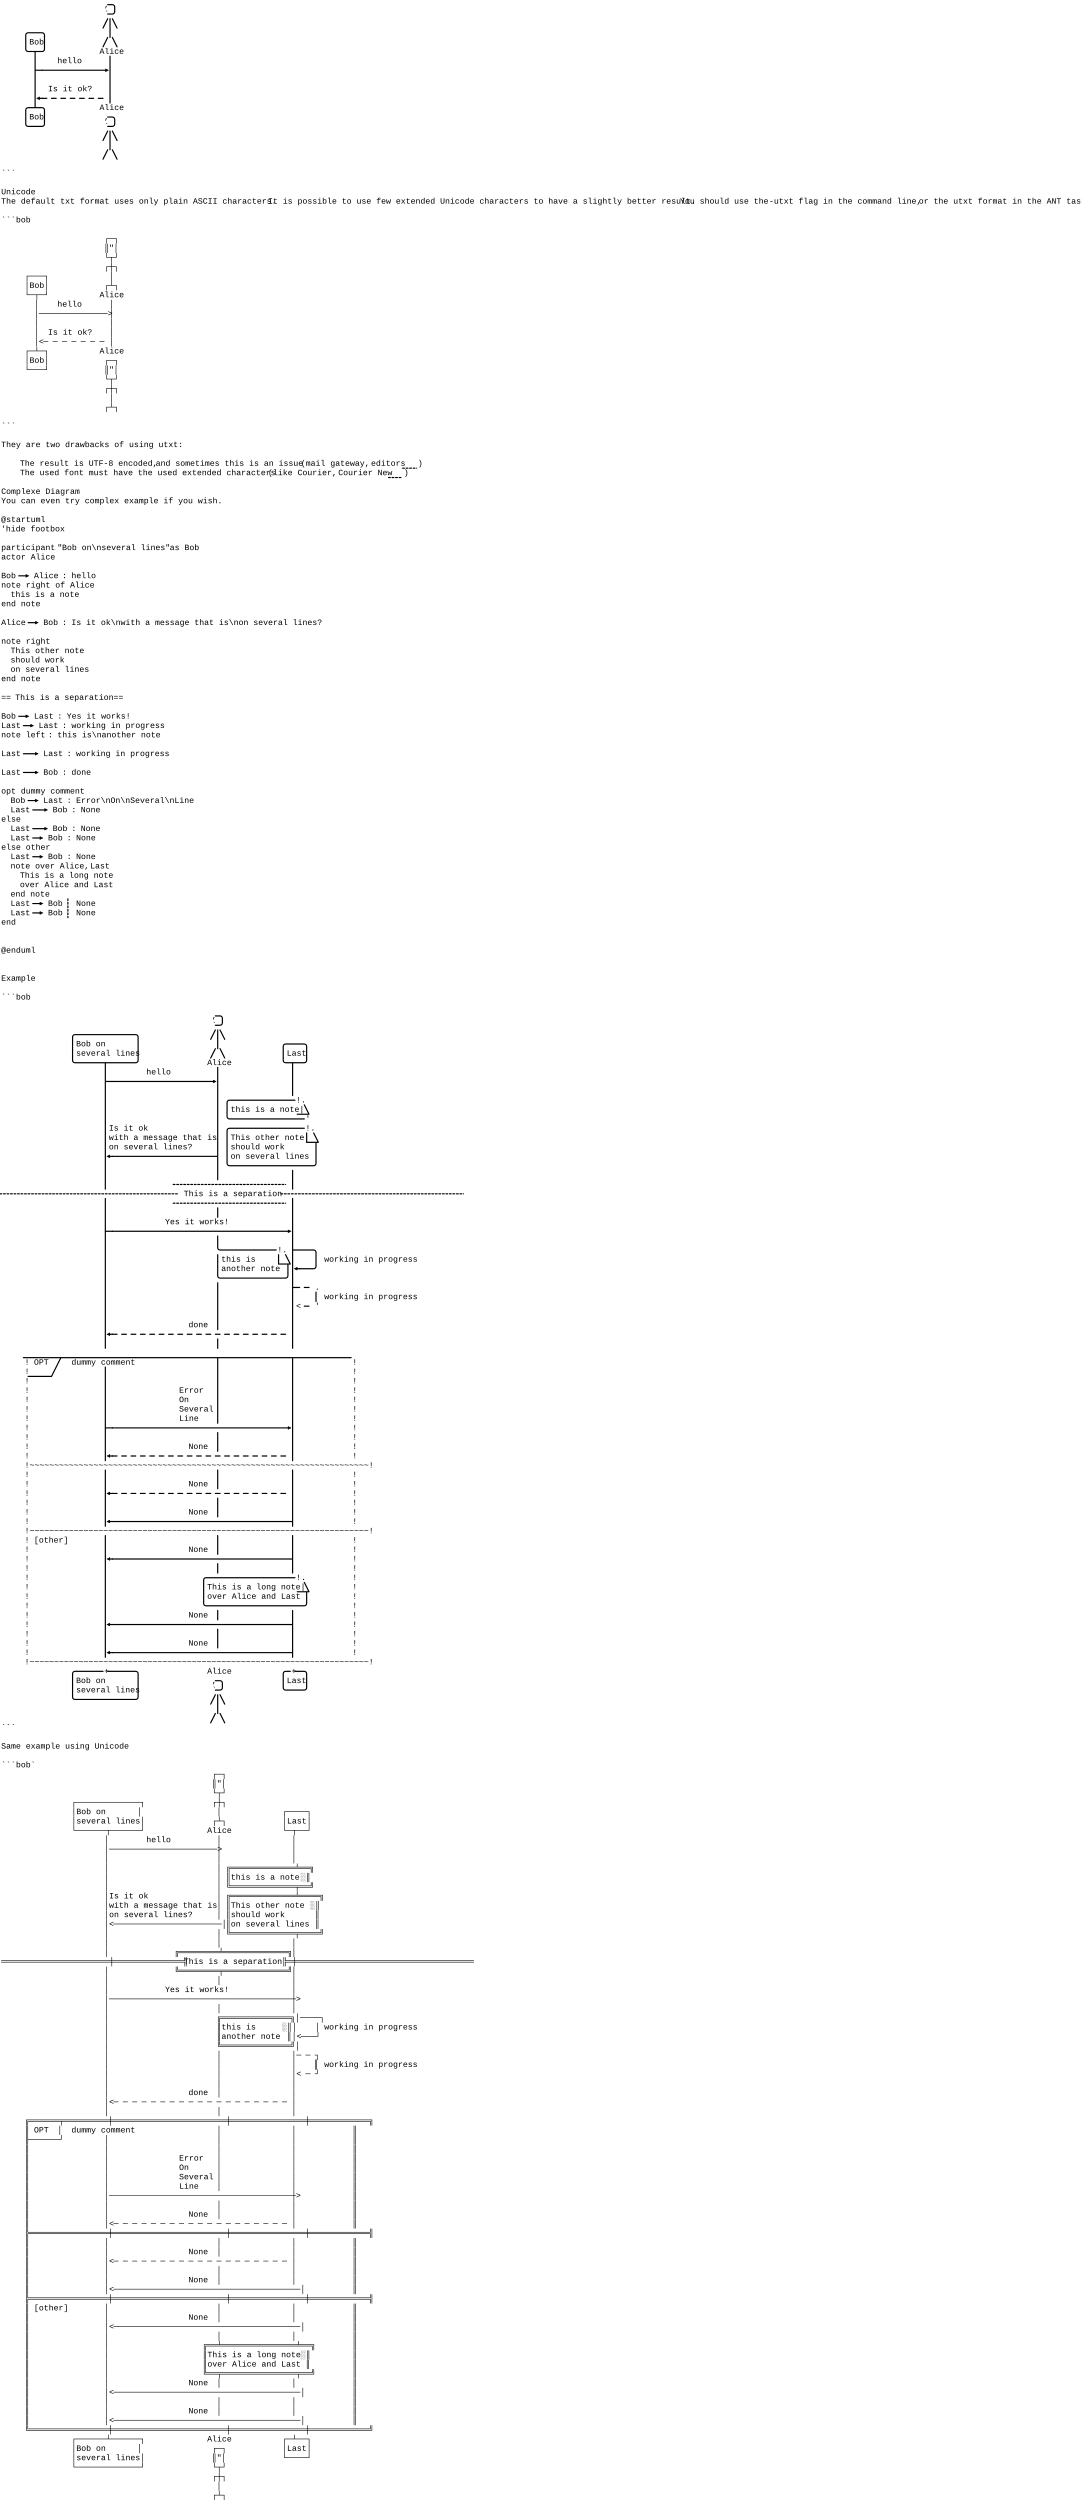
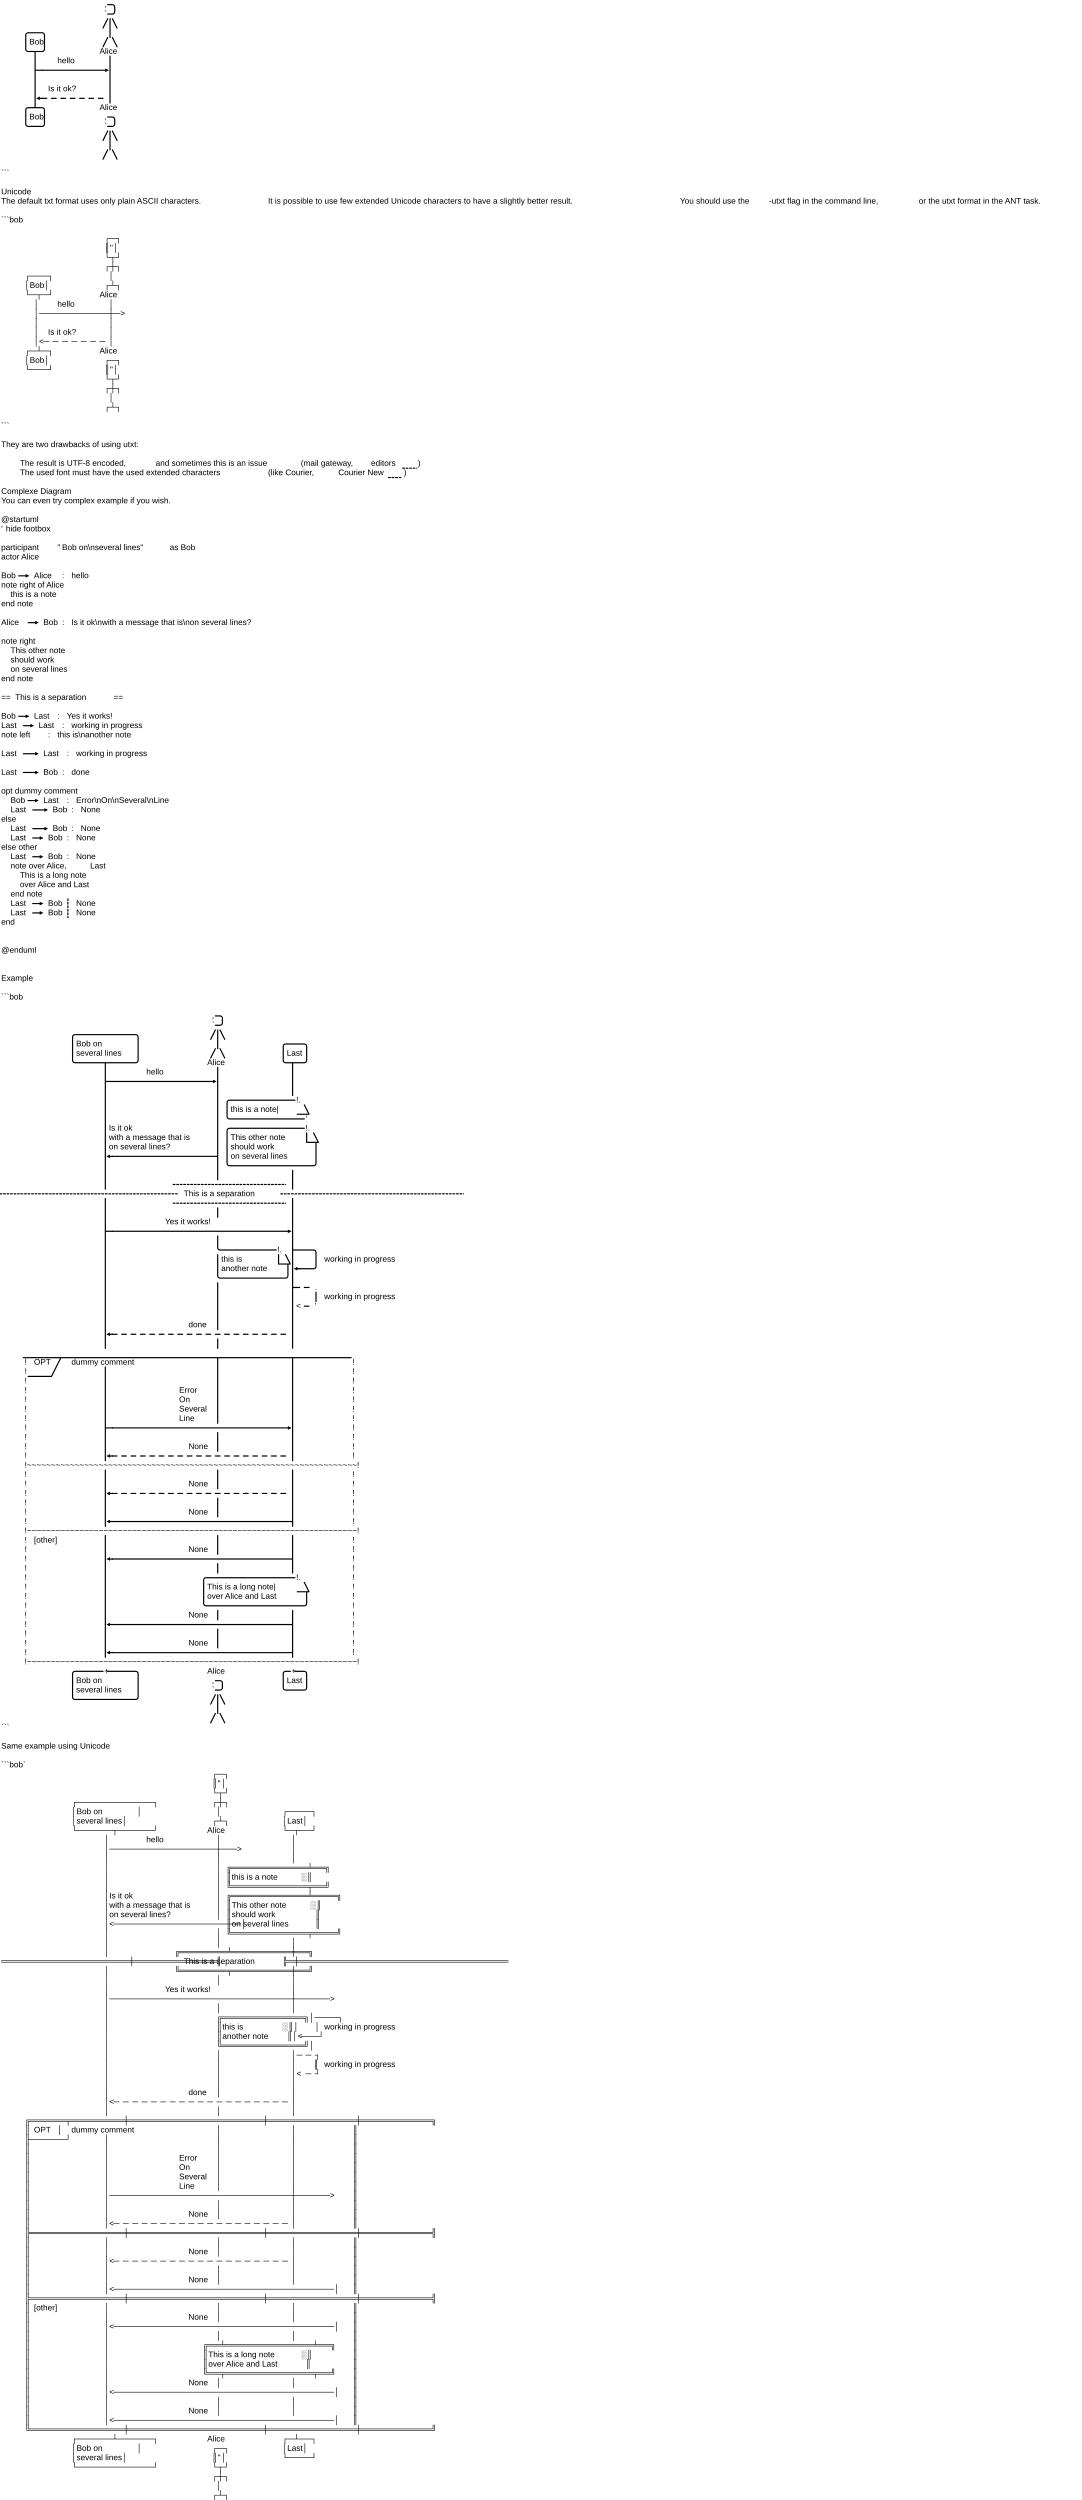
- <svg xmlns="http://www.w3.org/2000/svg" font-family="Consolas, &quot;Liberation Mono&quot;, Menlo, Courier, monospace" font-size="14" height="4272" width="1848">
+ <svg xmlns="http://www.w3.org/2000/svg" font-family="arial" font-size="14" height="4272" width="1848">
  <defs>
    <marker id="triangle" markerHeight="10" markerUnits="strokeWidth" markerWidth="10" orient="auto" refX="0" refY="5" viewBox="0 0 40 40">
      <path d="M 0 0 L 10 5 L 0 10 z" />
    </marker>
  </defs>
  <style>

    line, path {
      stroke: black;
      stroke-width: 2;
      stroke-opacity: 1;
      fill-opacity: 1;
      stroke-linecap: round;
      stroke-linejoin: miter;
    }
    
</style>
  <path d=" M 184 8 L 192 8 M 196 12 A 4 4 0 0 0 192 8 M 196 12 L 196 16 M 184 24 L 192 24 A 4 4 0 0 0 196 20 M 196 16 L 196 20 M 176 48 L 184 32 M 188 32 L 188 64 M 192 32 L 200 48 M 44 60 L 44 80 M 48 56 A 4 4 0 0 0 44 60 M 48 56 L 72 56 M 76 60 L 76 80 M 76 60 A 4 4 0 0 0 72 56 M 44 64 L 44 80 M 76 64 L 76 80 M 176 80 L 184 64 M 192 64 L 200 80 M 44 80 L 44 84 A 4 4 0 0 0 48 88 L 56 88 M 60 88 L 60 176 M 56 88 L 72 88 M 64 88 L 72 88 M 76 80 L 76 84 M 72 88 A 4 4 0 0 0 76 84 M 60 96 L 60 176 M 188 96 L 188 176 M 72 120 L 60 120 M 72 168 L 80 168 M 88 168 L 96 168 M 104 168 L 112 168 M 120 168 L 128 168 M 136 168 L 144 168 M 152 168 L 160 168 M 168 168 L 176 168 M 44 188 L 44 208 M 48 184 A 4 4 0 0 0 44 188 M 48 184 L 56 184 M 60 184 L 60 176 M 56 184 L 72 184 M 64 184 L 72 184 M 76 188 L 76 208 M 76 188 A 4 4 0 0 0 72 184 M 44 192 L 44 208 M 76 192 L 76 208 M 184 200 L 192 200 M 196 204 A 4 4 0 0 0 192 200 M 196 204 L 196 208 M 44 208 L 44 212 A 4 4 0 0 0 48 216 L 72 216 M 76 208 L 76 212 M 72 216 A 4 4 0 0 0 76 212 M 184 216 L 192 216 A 4 4 0 0 0 196 212 M 196 208 L 196 212 M 176 240 L 184 224 M 188 224 L 188 256 M 192 224 L 200 240 M 176 272 L 184 256 M 192 256 L 200 272 M 368 1736 L 376 1736 M 380 1740 A 4 4 0 0 0 376 1736 M 380 1740 L 380 1744 M 368 1752 L 376 1752 A 4 4 0 0 0 380 1748 M 380 1744 L 380 1748 M 124 1772 L 124 1808 M 128 1768 A 4 4 0 0 0 124 1772 M 128 1768 L 232 1768 M 236 1772 L 236 1808 M 236 1772 A 4 4 0 0 0 232 1768 M 360 1776 L 368 1760 M 372 1760 L 372 1792 M 376 1760 L 384 1776 M 124 1776 L 124 1808 M 236 1776 L 236 1808 M 484 1788 L 484 1808 M 488 1784 A 4 4 0 0 0 484 1788 M 488 1784 L 520 1784 M 524 1788 L 524 1808 M 524 1788 A 4 4 0 0 0 520 1784 M 360 1808 L 368 1792 M 376 1792 L 384 1808 M 484 1792 L 484 1808 M 524 1792 L 524 1808 M 124 1808 L 124 1812 A 4 4 0 0 0 128 1816 L 176 1816 M 180 1816 L 180 2032 M 176 1816 L 232 1816 M 184 1816 L 232 1816 M 236 1808 L 236 1812 M 232 1816 A 4 4 0 0 0 236 1812 M 484 1808 L 484 1812 A 4 4 0 0 0 488 1816 L 496 1816 M 500 1816 L 500 1872 M 496 1816 L 520 1816 M 504 1816 L 520 1816 M 524 1808 L 524 1812 M 520 1816 A 4 4 0 0 0 524 1812 M 180 1824 L 180 2032 M 372 1824 L 372 2016 M 500 1824 L 500 1872 M 192 1848 L 180 1848 M 388 1884 L 388 1904 M 392 1880 A 4 4 0 0 0 388 1884 M 392 1880 L 504 1880 M 388 1888 L 388 1904 M 508 1904 L 528 1904 M 520 1888 L 528 1904 M 388 1904 L 388 1908 A 4 4 0 0 0 392 1912 L 520 1912 M 388 1932 L 388 1984 M 392 1928 A 4 4 0 0 0 388 1932 M 392 1928 L 520 1928 M 388 1936 L 388 1984 M 524 1936 L 524 1952 L 544 1952 M 536 1936 L 544 1952 M 540 1952 L 540 1984 M 192 1976 L 372 1976 M 388 1984 L 388 1988 A 4 4 0 0 0 392 1992 L 536 1992 M 540 1984 L 540 1988 M 536 1992 A 4 4 0 0 0 540 1988 M 500 2000 L 500 2032 M 180 2048 L 180 2304 M 500 2048 L 500 2304 M 372 2064 L 372 2080 M 192 2104 L 180 2104 M 372 2112 L 372 2128 L 372 2132 A 4 4 0 0 0 376 2136 L 472 2136 M 512 2136 L 500 2136 M 512 2136 L 536 2136 M 540 2140 L 540 2160 M 540 2140 A 4 4 0 0 0 536 2136 M 372 2144 L 372 2176 M 476 2144 L 476 2160 L 496 2160 M 488 2144 L 496 2160 M 540 2144 L 540 2160 M 492 2160 L 492 2176 M 512 2168 L 536 2168 M 540 2160 L 540 2164 M 536 2168 A 4 4 0 0 0 540 2164 M 372 2176 L 372 2180 A 4 4 0 0 0 376 2184 L 488 2184 M 492 2176 L 492 2180 M 488 2184 A 4 4 0 0 0 492 2180 M 372 2192 L 372 2272 M 512 2200 L 500 2200 M 520 2200 L 528 2200 M 540 2208 L 540 2224 M 520 2232 L 528 2232 M 192 2280 L 200 2280 M 208 2280 L 216 2280 M 224 2280 L 232 2280 M 240 2280 L 248 2280 M 256 2280 L 264 2280 M 272 2280 L 280 2280 M 288 2280 L 296 2280 M 304 2280 L 312 2280 M 320 2280 L 328 2280 M 336 2280 L 344 2280 M 352 2280 L 360 2280 M 368 2280 L 376 2280 M 384 2280 L 392 2280 M 400 2280 L 408 2280 M 416 2280 L 424 2280 M 432 2280 L 440 2280 M 448 2280 L 456 2280 M 464 2280 L 472 2280 M 480 2280 L 488 2280 M 372 2288 L 372 2304 M 40 2320 L 372 2320 M 368 2320 L 376 2320 M 384 2320 L 372 2320 M 384 2320 L 500 2320 M 496 2320 L 504 2320 M 512 2320 L 500 2320 M 512 2320 L 600 2320 M 372 2320 L 372 2432 M 500 2320 L 500 2496 M 48 2352 L 88 2352 L 104 2320 M 180 2336 L 180 2496 M 192 2440 L 180 2440 M 372 2448 L 372 2480 M 192 2488 L 200 2488 M 208 2488 L 216 2488 M 224 2488 L 232 2488 M 240 2488 L 248 2488 M 256 2488 L 264 2488 M 272 2488 L 280 2488 M 288 2488 L 296 2488 M 304 2488 L 312 2488 M 320 2488 L 328 2488 M 336 2488 L 344 2488 M 352 2488 L 360 2488 M 368 2488 L 376 2488 M 384 2488 L 392 2488 M 400 2488 L 408 2488 M 416 2488 L 424 2488 M 432 2488 L 440 2488 M 448 2488 L 456 2488 M 464 2488 L 472 2488 M 480 2488 L 488 2488 M 180 2512 L 180 2608 M 372 2512 L 372 2544 M 500 2512 L 500 2608 M 192 2552 L 200 2552 M 208 2552 L 216 2552 M 224 2552 L 232 2552 M 240 2552 L 248 2552 M 256 2552 L 264 2552 M 272 2552 L 280 2552 M 288 2552 L 296 2552 M 304 2552 L 312 2552 M 320 2552 L 328 2552 M 336 2552 L 344 2552 M 352 2552 L 360 2552 M 368 2552 L 376 2552 M 384 2552 L 392 2552 M 400 2552 L 408 2552 M 416 2552 L 424 2552 M 432 2552 L 440 2552 M 448 2552 L 456 2552 M 464 2552 L 472 2552 M 480 2552 L 488 2552 M 372 2560 L 372 2592 M 192 2600 L 500 2600 M 180 2624 L 180 2832 M 372 2624 L 372 2656 M 500 2624 L 500 2688 M 192 2664 L 500 2664 M 372 2672 L 372 2688 M 348 2700 L 348 2736 M 352 2696 A 4 4 0 0 0 348 2700 M 352 2696 L 504 2696 M 348 2704 L 348 2736 M 508 2720 L 528 2720 M 520 2704 L 528 2720 M 524 2720 L 524 2736 M 348 2736 L 348 2740 A 4 4 0 0 0 352 2744 L 520 2744 M 524 2736 L 524 2740 M 520 2744 A 4 4 0 0 0 524 2740 M 372 2752 L 372 2768 M 500 2752 L 500 2832 M 192 2776 L 500 2776 M 372 2784 L 372 2816 M 192 2824 L 500 2824 M 124 2860 L 124 2896 M 128 2856 A 4 4 0 0 0 124 2860 M 128 2856 L 176 2856 M 184 2856 L 232 2856 M 236 2860 L 236 2896 M 236 2860 A 4 4 0 0 0 232 2856 M 484 2860 L 484 2880 M 488 2856 A 4 4 0 0 0 484 2860 M 488 2856 L 496 2856 M 504 2856 L 520 2856 M 524 2860 L 524 2880 M 524 2860 A 4 4 0 0 0 520 2856 M 124 2864 L 124 2896 M 236 2864 L 236 2896 M 368 2872 L 376 2872 M 380 2876 A 4 4 0 0 0 376 2872 M 380 2876 L 380 2880 M 484 2864 L 484 2880 M 524 2864 L 524 2880 M 368 2888 L 376 2888 A 4 4 0 0 0 380 2884 M 380 2880 L 380 2884 M 484 2880 L 484 2884 A 4 4 0 0 0 488 2888 L 520 2888 M 524 2880 L 524 2884 M 520 2888 A 4 4 0 0 0 524 2884 M 124 2896 L 124 2900 A 4 4 0 0 0 128 2904 L 232 2904 M 236 2896 L 236 2900 M 232 2904 A 4 4 0 0 0 236 2900 M 360 2912 L 368 2896 M 372 2896 L 372 2928 M 376 2896 L 384 2912 M 360 2944 L 368 2928 M 376 2928 L 384 2944 M 540 3520 L 540 3536" fill="none" />
  <path d=" M 688 800 L 712 800 M 664 816 L 688 816 M 116 1536 L 116 1568 M 296 2024 L 488 2024 M 0 2040 L 304 2040 M 480 2040 L 792 2040 M 296 2056 L 488 2056" fill="none" stroke-dasharray="3 3" />
  <line marker-end="url(#triangle)" x1="72" x2="180" y1="120" y2="120" />
  <line marker-end="url(#triangle)" x1="72" x2="68" y1="168" y2="168" />
  <line marker-end="url(#triangle)" x1="32" x2="44" y1="984" y2="984" />
  <line marker-end="url(#triangle)" x1="48" x2="60" y1="1064" y2="1064" />
  <line marker-end="url(#triangle)" x1="32" x2="44" y1="1224" y2="1224" />
  <line marker-end="url(#triangle)" x1="40" x2="52" y1="1240" y2="1240" />
  <line marker-end="url(#triangle)" x1="40" x2="60" y1="1288" y2="1288" />
  <line marker-end="url(#triangle)" x1="40" x2="60" y1="1320" y2="1320" />
  <line marker-end="url(#triangle)" x1="48" x2="60" y1="1368" y2="1368" />
  <line marker-end="url(#triangle)" x1="56" x2="76" y1="1384" y2="1384" />
  <line marker-end="url(#triangle)" x1="56" x2="76" y1="1416" y2="1416" />
  <line marker-end="url(#triangle)" x1="56" x2="68" y1="1432" y2="1432" />
  <line marker-end="url(#triangle)" x1="56" x2="68" y1="1464" y2="1464" />
  <line marker-end="url(#triangle)" x1="56" x2="68" y1="1544" y2="1544" />
  <line marker-end="url(#triangle)" x1="56" x2="68" y1="1560" y2="1560" />
  <line marker-end="url(#triangle)" x1="192" x2="364" y1="1848" y2="1848" />
  <line marker-end="url(#triangle)" x1="192" x2="188" y1="1976" y2="1976" />
  <line marker-end="url(#triangle)" x1="192" x2="492" y1="2104" y2="2104" />
  <line marker-end="url(#triangle)" x1="512" x2="508" y1="2168" y2="2168" />
  <line marker-end="url(#triangle)" x1="192" x2="188" y1="2280" y2="2280" />
  <line marker-end="url(#triangle)" x1="192" x2="492" y1="2440" y2="2440" />
  <line marker-end="url(#triangle)" x1="192" x2="188" y1="2488" y2="2488" />
  <line marker-end="url(#triangle)" x1="192" x2="188" y1="2552" y2="2552" />
  <line marker-end="url(#triangle)" x1="192" x2="188" y1="2600" y2="2600" />
  <line marker-end="url(#triangle)" x1="192" x2="188" y1="2664" y2="2664" />
  <line marker-end="url(#triangle)" x1="192" x2="188" y1="2776" y2="2776" />
  <line marker-end="url(#triangle)" x1="192" x2="188" y1="2824" y2="2824" />
  <text x="178" y="12">
,
</text>
  <text x="178" y="28">
`
</text>
  <text x="50" y="76">
Bob
</text>
  <text x="170" y="92">
Alice
</text>
  <text x="98" y="108">
hello
</text>
  <text x="82" y="156">
Is it ok?
</text>
  <text x="170" y="188">
Alice
</text>
  <text x="50" y="204">
Bob
</text>
  <text x="178" y="204">
,
</text>
  <text x="178" y="220">
`
</text>
  <text x="2" y="300">
```
</text>
  <text x="2" y="332">
Unicode
</text>
  <text x="2" y="348">
The default txt format uses only plain ASCII characters.
</text>
  <text x="458" y="348">
It is possible to use few extended Unicode characters to have a slightly better result.
</text>
  <text x="1162" y="348">
You should use the
</text>
  <text x="1314" y="348">
-utxt flag in the command line,
</text>
  <text x="1570" y="348">
or the utxt format in the ANT task.
</text>
  <text x="2" y="380">
```bob
</text>
  <text x="178" y="412">
┌─┐
</text>
  <text x="178" y="428">
║"
</text>
  <text x="194" y="428">
│
</text>
  <text x="178" y="444">
└┬┘
</text>
  <text x="178" y="460">
┌┼┐
</text>
  <text x="42" y="476">
┌───┐
</text>
  <text x="186" y="476">
│
</text>
  <text x="42" y="492">
│Bob│
</text>
  <text x="178" y="492">
┌┴┐
</text>
  <text x="42" y="508">
└─┬─┘
</text>
  <text x="170" y="508">
Alice
</text>
  <text x="58" y="524">
│
</text>
  <text x="98" y="524">
hello
</text>
  <text x="186" y="524">
│
</text>
  <text x="58" y="540">
│──────────────&gt;
</text>
  <text x="186" y="540">
│
</text>
  <text x="58" y="556">
│
</text>
  <text x="186" y="556">
│
</text>
  <text x="58" y="572">
│
</text>
  <text x="82" y="572">
Is it ok?
</text>
  <text x="186" y="572">
│
</text>
  <text x="58" y="588">
│&lt;
</text>
  <text x="74" y="588">
─
</text>
  <text x="90" y="588">
─
</text>
  <text x="106" y="588">
─
</text>
  <text x="122" y="588">
─
</text>
  <text x="138" y="588">
─
</text>
  <text x="154" y="588">
─
</text>
  <text x="170" y="588">
─
</text>
  <text x="186" y="588">
│
</text>
  <text x="42" y="604">
┌─┴─┐
</text>
  <text x="170" y="604">
Alice
</text>
  <text x="42" y="620">
│Bob│
</text>
  <text x="178" y="620">
┌─┐
</text>
  <text x="42" y="636">
└───┘
</text>
  <text x="178" y="636">
║"
</text>
  <text x="194" y="636">
│
</text>
  <text x="178" y="652">
└┬┘
</text>
  <text x="178" y="668">
┌┼┐
</text>
  <text x="186" y="684">
│
</text>
  <text x="178" y="700">
┌┴┐
</text>
  <text x="2" y="732">
```
</text>
  <text x="2" y="764">
They are two drawbacks of using utxt:
</text>
  <text x="34" y="796">
The result is UTF-8 encoded,
</text>
  <text x="266" y="796">
and sometimes this is an issue
</text>
  <text x="514" y="796">
(mail gateway,
</text>
  <text x="634" y="796">
editors
</text>
  <text x="714" y="796">
)
</text>
  <text x="34" y="812">
The used font must have the used extended characters
</text>
  <text x="458" y="812">
(like Courier,
</text>
  <text x="578" y="812">
Courier New
</text>
  <text x="690" y="812">
)
</text>
  <text x="2" y="844">
Complexe Diagram
</text>
  <text x="2" y="860">
You can even try complex example if you wish.
</text>
  <text x="2" y="892">
@startuml
</text>
  <text x="2" y="908">
'
</text>
  <text x="10" y="908">
hide footbox
</text>
  <text x="2" y="940">
participant
</text>
  <text x="98" y="940">
"
</text>
  <text x="106" y="940">
Bob on\nseveral lines"
</text>
  <text x="290" y="940">
as Bob
</text>
  <text x="2" y="956">
actor Alice
</text>
  <text x="2" y="988">
Bob
</text>
  <text x="58" y="988">
Alice
</text>
  <text x="106" y="988">
:
</text>
  <text x="122" y="988">
hello
</text>
  <text x="2" y="1004">
note right of Alice
</text>
  <text x="18" y="1020">
this is a note
</text>
  <text x="2" y="1036">
end note
</text>
  <text x="2" y="1068">
Alice
</text>
  <text x="74" y="1068">
Bob
</text>
  <text x="106" y="1068">
:
</text>
  <text x="122" y="1068">
Is it ok\nwith a message that is\non several lines?
</text>
  <text x="2" y="1100">
note right
</text>
  <text x="18" y="1116">
This other note
</text>
  <text x="18" y="1132">
should work
</text>
  <text x="18" y="1148">
on several lines
</text>
  <text x="2" y="1164">
end note
</text>
  <text x="2" y="1196">
==
</text>
  <text x="26" y="1196">
This is a separation
</text>
  <text x="194" y="1196">
==
</text>
  <text x="2" y="1228">
Bob
</text>
  <text x="58" y="1228">
Last
</text>
  <text x="98" y="1228">
:
</text>
  <text x="114" y="1228">
Yes it works!
</text>
  <text x="2" y="1244">
Last
</text>
  <text x="66" y="1244">
Last
</text>
  <text x="106" y="1244">
:
</text>
  <text x="122" y="1244">
working in progress
</text>
  <text x="2" y="1260">
note left
</text>
  <text x="82" y="1260">
:
</text>
  <text x="98" y="1260">
this is\nanother note
</text>
  <text x="2" y="1292">
Last
</text>
  <text x="74" y="1292">
Last
</text>
  <text x="114" y="1292">
:
</text>
  <text x="130" y="1292">
working in progress
</text>
  <text x="2" y="1324">
Last
</text>
  <text x="74" y="1324">
Bob
</text>
  <text x="106" y="1324">
:
</text>
  <text x="122" y="1324">
done
</text>
  <text x="2" y="1356">
opt dummy comment
</text>
  <text x="18" y="1372">
Bob
</text>
  <text x="74" y="1372">
Last
</text>
  <text x="114" y="1372">
:
</text>
  <text x="130" y="1372">
Error\nOn\nSeveral\nLine
</text>
  <text x="18" y="1388">
Last
</text>
  <text x="90" y="1388">
Bob
</text>
  <text x="122" y="1388">
:
</text>
  <text x="138" y="1388">
None
</text>
  <text x="2" y="1404">
else
</text>
  <text x="18" y="1420">
Last
</text>
  <text x="90" y="1420">
Bob
</text>
  <text x="122" y="1420">
:
</text>
  <text x="138" y="1420">
None
</text>
  <text x="18" y="1436">
Last
</text>
  <text x="82" y="1436">
Bob
</text>
  <text x="114" y="1436">
:
</text>
  <text x="130" y="1436">
None
</text>
  <text x="2" y="1452">
else other
</text>
  <text x="18" y="1468">
Last
</text>
  <text x="82" y="1468">
Bob
</text>
  <text x="114" y="1468">
:
</text>
  <text x="130" y="1468">
None
</text>
  <text x="18" y="1484">
note over Alice,
</text>
  <text x="154" y="1484">
Last
</text>
  <text x="34" y="1500">
This is a long note
</text>
  <text x="34" y="1516">
over Alice and Last
</text>
  <text x="18" y="1532">
end note
</text>
  <text x="18" y="1548">
Last
</text>
  <text x="82" y="1548">
Bob
</text>
  <text x="130" y="1548">
None
</text>
  <text x="18" y="1564">
Last
</text>
  <text x="82" y="1564">
Bob
</text>
  <text x="130" y="1564">
None
</text>
  <text x="2" y="1580">
end
</text>
  <text x="2" y="1628">
@enduml
</text>
  <text x="2" y="1676">
Example
</text>
  <text x="2" y="1708">
```bob
</text>
  <text x="362" y="1740">
,
</text>
  <text x="362" y="1756">
`
</text>
  <text x="130" y="1788">
Bob on
</text>
  <text x="130" y="1804">
several lines
</text>
  <text x="490" y="1804">
Last
</text>
  <text x="354" y="1820">
Alice
</text>
  <text x="250" y="1836">
hello
</text>
  <text x="506" y="1884">
!.
</text>
  <text x="394" y="1900">
this is a note|
</text>
  <text x="522" y="1916">
'
</text>
  <text x="186" y="1932">
Is it ok
</text>
  <text x="522" y="1932">
!.
</text>
  <text x="186" y="1948">
with a message that is
</text>
  <text x="394" y="1948">
This other note
</text>
  <text x="186" y="1964">
on several lines?
</text>
  <text x="394" y="1964">
should work
</text>
  <text x="394" y="1980">
on several lines
</text>
  <text x="314" y="2044">
This is a separation
</text>
  <text x="282" y="2092">
Yes it works!
</text>
  <text x="474" y="2140">
!.
</text>
  <text x="378" y="2156">
this is
</text>
  <text x="554" y="2156">
working in progress
</text>
  <text x="378" y="2172">
another note
</text>
  <text x="538" y="2204">
.
</text>
  <text x="554" y="2220">
working in progress
</text>
  <text x="506" y="2236">
&lt;
</text>
  <text x="538" y="2236">
'
</text>
  <text x="322" y="2268">
done
</text>
  <text x="42" y="2332">
!
</text>
  <text x="58" y="2332">
OPT
</text>
  <text x="122" y="2332">
dummy comment
</text>
  <text x="602" y="2332">
!
</text>
  <text x="42" y="2348">
!
</text>
  <text x="602" y="2348">
!
</text>
  <text x="42" y="2364">
!
</text>
  <text x="602" y="2364">
!
</text>
  <text x="42" y="2380">
!
</text>
  <text x="306" y="2380">
Error
</text>
  <text x="602" y="2380">
!
</text>
  <text x="42" y="2396">
!
</text>
  <text x="306" y="2396">
On
</text>
  <text x="602" y="2396">
!
</text>
  <text x="42" y="2412">
!
</text>
  <text x="306" y="2412">
Several
</text>
  <text x="602" y="2412">
!
</text>
  <text x="42" y="2428">
!
</text>
  <text x="306" y="2428">
Line
</text>
  <text x="602" y="2428">
!
</text>
  <text x="42" y="2444">
!
</text>
  <text x="602" y="2444">
!
</text>
  <text x="42" y="2460">
!
</text>
  <text x="602" y="2460">
!
</text>
  <text x="42" y="2476">
!
</text>
  <text x="322" y="2476">
None
</text>
  <text x="602" y="2476">
!
</text>
  <text x="42" y="2492">
!
</text>
  <text x="602" y="2492">
!
</text>
  <text x="42" y="2508">
!~~~~~~~~~~~~~~~~~~~~~~~~~~~~~~~~~~~~~~~~~~~~~~~~~~~~~~~~~~~~~~~~~~~~~!
</text>
  <text x="42" y="2524">
!
</text>
  <text x="602" y="2524">
!
</text>
  <text x="42" y="2540">
!
</text>
  <text x="322" y="2540">
None
</text>
  <text x="602" y="2540">
!
</text>
  <text x="42" y="2556">
!
</text>
  <text x="602" y="2556">
!
</text>
  <text x="42" y="2572">
!
</text>
  <text x="602" y="2572">
!
</text>
  <text x="42" y="2588">
!
</text>
  <text x="322" y="2588">
None
</text>
  <text x="602" y="2588">
!
</text>
  <text x="42" y="2604">
!
</text>
  <text x="602" y="2604">
!
</text>
  <text x="42" y="2620">
!~~~~~~~~~~~~~~~~~~~~~~~~~~~~~~~~~~~~~~~~~~~~~~~~~~~~~~~~~~~~~~~~~~~~~!
</text>
  <text x="42" y="2636">
!
</text>
  <text x="58" y="2636">
[other]
</text>
  <text x="602" y="2636">
!
</text>
  <text x="42" y="2652">
!
</text>
  <text x="322" y="2652">
None
</text>
  <text x="602" y="2652">
!
</text>
  <text x="42" y="2668">
!
</text>
  <text x="602" y="2668">
!
</text>
  <text x="42" y="2684">
!
</text>
  <text x="602" y="2684">
!
</text>
  <text x="42" y="2700">
!
</text>
  <text x="506" y="2700">
!.
</text>
  <text x="602" y="2700">
!
</text>
  <text x="42" y="2716">
!
</text>
  <text x="354" y="2716">
This is a long note|
</text>
  <text x="602" y="2716">
!
</text>
  <text x="42" y="2732">
!
</text>
  <text x="354" y="2732">
over Alice and Last
</text>
  <text x="602" y="2732">
!
</text>
  <text x="42" y="2748">
!
</text>
  <text x="602" y="2748">
!
</text>
  <text x="42" y="2764">
!
</text>
  <text x="322" y="2764">
None
</text>
  <text x="602" y="2764">
!
</text>
  <text x="42" y="2780">
!
</text>
  <text x="602" y="2780">
!
</text>
  <text x="42" y="2796">
!
</text>
  <text x="602" y="2796">
!
</text>
  <text x="42" y="2812">
!
</text>
  <text x="322" y="2812">
None
</text>
  <text x="602" y="2812">
!
</text>
  <text x="42" y="2828">
!
</text>
  <text x="602" y="2828">
!
</text>
  <text x="42" y="2844">
!~~~~~~~~~~~~~~~~~~~~~~~~~~~~~~~~~~~~~~~~~~~~~~~~~~~~~~~~~~~~~~~~~~~~~!
</text>
  <text x="178" y="2860">
+
</text>
  <text x="354" y="2860">
Alice
</text>
  <text x="498" y="2860">
+
</text>
  <text x="130" y="2876">
Bob on
</text>
  <text x="362" y="2876">
,
</text>
  <text x="490" y="2876">
Last
</text>
  <text x="130" y="2892">
several lines
</text>
  <text x="362" y="2892">
`
</text>
  <text x="2" y="2956">
```
</text>
  <text x="2" y="2988">
Same example using Unicode
</text>
  <text x="2" y="3020">
```bob`
</text>
  <text x="362" y="3036">
┌─┐
</text>
  <text x="362" y="3052">
║"
</text>
  <text x="378" y="3052">
│
</text>
  <text x="362" y="3068">
└┬┘
</text>
  <text x="122" y="3084">
┌─────────────┐
</text>
  <text x="362" y="3084">
┌┼┐
</text>
  <text x="122" y="3100">
│Bob on
</text>
  <text x="234" y="3100">
│
</text>
  <text x="370" y="3100">
│
</text>
  <text x="482" y="3100">
┌────┐
</text>
  <text x="122" y="3116">
│several lines│
</text>
  <text x="362" y="3116">
┌┴┐
</text>
  <text x="482" y="3116">
│Last│
</text>
  <text x="122" y="3132">
└──────┬──────┘
</text>
  <text x="354" y="3132">
Alice
</text>
  <text x="482" y="3132">
└─┬──┘
</text>
  <text x="178" y="3148">
│
</text>
  <text x="250" y="3148">
hello
</text>
  <text x="370" y="3148">
│
</text>
  <text x="498" y="3148">
│
</text>
  <text x="178" y="3164">
│──────────────────────&gt;
</text>
  <text x="370" y="3164">
│
</text>
  <text x="498" y="3164">
│
</text>
  <text x="178" y="3180">
│
</text>
  <text x="370" y="3180">
│
</text>
  <text x="498" y="3180">
│
</text>
  <text x="178" y="3196">
│
</text>
  <text x="370" y="3196">
│
</text>
  <text x="386" y="3196">
╔═════════════╧══╗
</text>
  <text x="178" y="3212">
│
</text>
  <text x="370" y="3212">
│
</text>
  <text x="386" y="3212">
║this is a note
</text>
  <text x="514" y="3212">
░║
</text>
  <text x="178" y="3228">
│
</text>
  <text x="370" y="3228">
│
</text>
  <text x="386" y="3228">
╚═════════════╤══╝
</text>
  <text x="178" y="3244">
│Is it ok
</text>
  <text x="370" y="3244">
│
</text>
  <text x="386" y="3244">
╔═════════════╧════╗
</text>
  <text x="178" y="3260">
│with a message that is
</text>
  <text x="370" y="3260">
│
</text>
  <text x="386" y="3260">
║This other note
</text>
  <text x="530" y="3260">
░║
</text>
  <text x="178" y="3276">
│on several lines?
</text>
  <text x="370" y="3276">
│
</text>
  <text x="386" y="3276">
║should work
</text>
  <text x="538" y="3276">
║
</text>
  <text x="178" y="3292">
│&lt;
</text>
  <text x="194" y="3292">
──────────────────────│
</text>
  <text x="386" y="3292">
║on several lines
</text>
  <text x="538" y="3292">
║
</text>
  <text x="178" y="3308">
│
</text>
  <text x="370" y="3308">
│
</text>
  <text x="386" y="3308">
╚═════════════╤════╝
</text>
  <text x="178" y="3324">
│
</text>
  <text x="370" y="3324">
│
</text>
  <text x="498" y="3324">
│
</text>
  <text x="178" y="3340">
│
</text>
  <text x="298" y="3340">
╔════════╧═════════════╗
</text>
  <text x="498" y="3340">
│
</text>
  <text x="2" y="3356">
══════════════════════╪══════════════╣
</text>
  <text x="314" y="3356">
This is a separation
</text>
  <text x="482" y="3356">
╠═╪════════════════════════════════════
</text>
  <text x="178" y="3372">
│
</text>
  <text x="298" y="3372">
╚════════╤═════════════╝
</text>
  <text x="498" y="3372">
│
</text>
  <text x="178" y="3388">
│
</text>
  <text x="370" y="3388">
│
</text>
  <text x="498" y="3388">
│
</text>
  <text x="178" y="3404">
│
</text>
  <text x="282" y="3404">
Yes it works!
</text>
  <text x="498" y="3404">
│
</text>
  <text x="178" y="3420">
│──────────────────────────────────────&gt;
</text>
  <text x="498" y="3420">
│
</text>
  <text x="178" y="3436">
│
</text>
  <text x="370" y="3436">
│
</text>
  <text x="498" y="3436">
│
</text>
  <text x="178" y="3452">
│
</text>
  <text x="370" y="3452">
╔══════════════╗│────┐
</text>
  <text x="178" y="3468">
│
</text>
  <text x="370" y="3468">
║this is
</text>
  <text x="482" y="3468">
░║│
</text>
  <text x="538" y="3468">
│
</text>
  <text x="554" y="3468">
working in progress
</text>
  <text x="178" y="3484">
│
</text>
  <text x="370" y="3484">
║another note
</text>
  <text x="490" y="3484">
║│&lt;
</text>
  <text x="514" y="3484">
───┘
</text>
  <text x="178" y="3500">
│
</text>
  <text x="370" y="3500">
╚══════════════╝│
</text>
  <text x="178" y="3516">
│
</text>
  <text x="370" y="3516">
│
</text>
  <text x="498" y="3516">
│─
</text>
  <text x="522" y="3516">
─
</text>
  <text x="538" y="3516">
┐
</text>
  <text x="178" y="3532">
│
</text>
  <text x="370" y="3532">
│
</text>
  <text x="498" y="3532">
│
</text>
  <text x="554" y="3532">
working in progress
</text>
  <text x="178" y="3548">
│
</text>
  <text x="370" y="3548">
│
</text>
  <text x="498" y="3548">
│&lt;
</text>
  <text x="522" y="3548">
─
</text>
  <text x="538" y="3548">
┘
</text>
  <text x="178" y="3564">
│
</text>
  <text x="370" y="3564">
│
</text>
  <text x="498" y="3564">
│
</text>
  <text x="178" y="3580">
│
</text>
  <text x="322" y="3580">
done
</text>
  <text x="370" y="3580">
│
</text>
  <text x="498" y="3580">
│
</text>
  <text x="178" y="3596">
│&lt;
</text>
  <text x="194" y="3596">
─
</text>
  <text x="210" y="3596">
─
</text>
  <text x="226" y="3596">
─
</text>
  <text x="242" y="3596">
─
</text>
  <text x="258" y="3596">
─
</text>
  <text x="274" y="3596">
─
</text>
  <text x="290" y="3596">
─
</text>
  <text x="306" y="3596">
─
</text>
  <text x="322" y="3596">
─
</text>
  <text x="338" y="3596">
─
</text>
  <text x="354" y="3596">
─
</text>
  <text x="370" y="3596">
─
</text>
  <text x="386" y="3596">
─
</text>
  <text x="402" y="3596">
─
</text>
  <text x="418" y="3596">
─
</text>
  <text x="434" y="3596">
─
</text>
  <text x="450" y="3596">
─
</text>
  <text x="466" y="3596">
─
</text>
  <text x="482" y="3596">
─
</text>
  <text x="498" y="3596">
│
</text>
  <text x="178" y="3612">
│
</text>
  <text x="370" y="3612">
│
</text>
  <text x="498" y="3612">
│
</text>
  <text x="42" y="3628">
╔══════╤═════════╪═══════════════════════╪═══════════════╪════════════╗
</text>
  <text x="42" y="3644">
║
</text>
  <text x="58" y="3644">
OPT
</text>
  <text x="98" y="3644">
│
</text>
  <text x="122" y="3644">
dummy comment
</text>
  <text x="370" y="3644">
│
</text>
  <text x="498" y="3644">
│
</text>
  <text x="602" y="3644">
║
</text>
  <text x="42" y="3660">
╟──────┘
</text>
  <text x="178" y="3660">
│
</text>
  <text x="370" y="3660">
│
</text>
  <text x="498" y="3660">
│
</text>
  <text x="602" y="3660">
║
</text>
  <text x="42" y="3676">
║
</text>
  <text x="178" y="3676">
│
</text>
  <text x="370" y="3676">
│
</text>
  <text x="498" y="3676">
│
</text>
  <text x="602" y="3676">
║
</text>
  <text x="42" y="3692">
║
</text>
  <text x="178" y="3692">
│
</text>
  <text x="306" y="3692">
Error
</text>
  <text x="370" y="3692">
│
</text>
  <text x="498" y="3692">
│
</text>
  <text x="602" y="3692">
║
</text>
  <text x="42" y="3708">
║
</text>
  <text x="178" y="3708">
│
</text>
  <text x="306" y="3708">
On
</text>
  <text x="370" y="3708">
│
</text>
  <text x="498" y="3708">
│
</text>
  <text x="602" y="3708">
║
</text>
  <text x="42" y="3724">
║
</text>
  <text x="178" y="3724">
│
</text>
  <text x="306" y="3724">
Several
</text>
  <text x="370" y="3724">
│
</text>
  <text x="498" y="3724">
│
</text>
  <text x="602" y="3724">
║
</text>
  <text x="42" y="3740">
║
</text>
  <text x="178" y="3740">
│
</text>
  <text x="306" y="3740">
Line
</text>
  <text x="370" y="3740">
│
</text>
  <text x="498" y="3740">
│
</text>
  <text x="602" y="3740">
║
</text>
  <text x="42" y="3756">
║
</text>
  <text x="178" y="3756">
│──────────────────────────────────────&gt;
</text>
  <text x="498" y="3756">
│
</text>
  <text x="602" y="3756">
║
</text>
  <text x="42" y="3772">
║
</text>
  <text x="178" y="3772">
│
</text>
  <text x="370" y="3772">
│
</text>
  <text x="498" y="3772">
│
</text>
  <text x="602" y="3772">
║
</text>
  <text x="42" y="3788">
║
</text>
  <text x="178" y="3788">
│
</text>
  <text x="322" y="3788">
None
</text>
  <text x="370" y="3788">
│
</text>
  <text x="498" y="3788">
│
</text>
  <text x="602" y="3788">
║
</text>
  <text x="42" y="3804">
║
</text>
  <text x="178" y="3804">
│&lt;
</text>
  <text x="194" y="3804">
─
</text>
  <text x="210" y="3804">
─
</text>
  <text x="226" y="3804">
─
</text>
  <text x="242" y="3804">
─
</text>
  <text x="258" y="3804">
─
</text>
  <text x="274" y="3804">
─
</text>
  <text x="290" y="3804">
─
</text>
  <text x="306" y="3804">
─
</text>
  <text x="322" y="3804">
─
</text>
  <text x="338" y="3804">
─
</text>
  <text x="354" y="3804">
─
</text>
  <text x="370" y="3804">
─
</text>
  <text x="386" y="3804">
─
</text>
  <text x="402" y="3804">
─
</text>
  <text x="418" y="3804">
─
</text>
  <text x="434" y="3804">
─
</text>
  <text x="450" y="3804">
─
</text>
  <text x="466" y="3804">
─
</text>
  <text x="482" y="3804">
─
</text>
  <text x="498" y="3804">
│
</text>
  <text x="602" y="3804">
║
</text>
  <text x="42" y="3820">
╠════════════════╪═══════════════════════╪═══════════════╪════════════╣
</text>
  <text x="42" y="3836">
║
</text>
  <text x="178" y="3836">
│
</text>
  <text x="370" y="3836">
│
</text>
  <text x="498" y="3836">
│
</text>
  <text x="602" y="3836">
║
</text>
  <text x="42" y="3852">
║
</text>
  <text x="178" y="3852">
│
</text>
  <text x="322" y="3852">
None
</text>
  <text x="370" y="3852">
│
</text>
  <text x="498" y="3852">
│
</text>
  <text x="602" y="3852">
║
</text>
  <text x="42" y="3868">
║
</text>
  <text x="178" y="3868">
│&lt;
</text>
  <text x="194" y="3868">
─
</text>
  <text x="210" y="3868">
─
</text>
  <text x="226" y="3868">
─
</text>
  <text x="242" y="3868">
─
</text>
  <text x="258" y="3868">
─
</text>
  <text x="274" y="3868">
─
</text>
  <text x="290" y="3868">
─
</text>
  <text x="306" y="3868">
─
</text>
  <text x="322" y="3868">
─
</text>
  <text x="338" y="3868">
─
</text>
  <text x="354" y="3868">
─
</text>
  <text x="370" y="3868">
─
</text>
  <text x="386" y="3868">
─
</text>
  <text x="402" y="3868">
─
</text>
  <text x="418" y="3868">
─
</text>
  <text x="434" y="3868">
─
</text>
  <text x="450" y="3868">
─
</text>
  <text x="466" y="3868">
─
</text>
  <text x="482" y="3868">
─
</text>
  <text x="498" y="3868">
│
</text>
  <text x="602" y="3868">
║
</text>
  <text x="42" y="3884">
║
</text>
  <text x="178" y="3884">
│
</text>
  <text x="370" y="3884">
│
</text>
  <text x="498" y="3884">
│
</text>
  <text x="602" y="3884">
║
</text>
  <text x="42" y="3900">
║
</text>
  <text x="178" y="3900">
│
</text>
  <text x="322" y="3900">
None
</text>
  <text x="370" y="3900">
│
</text>
  <text x="498" y="3900">
│
</text>
  <text x="602" y="3900">
║
</text>
  <text x="42" y="3916">
║
</text>
  <text x="178" y="3916">
│&lt;
</text>
  <text x="194" y="3916">
──────────────────────────────────────│
</text>
  <text x="602" y="3916">
║
</text>
  <text x="42" y="3932">
╠════════════════╪═══════════════════════╪═══════════════╪════════════╣
</text>
  <text x="42" y="3948">
║
</text>
  <text x="58" y="3948">
[other]
</text>
  <text x="178" y="3948">
│
</text>
  <text x="370" y="3948">
│
</text>
  <text x="498" y="3948">
│
</text>
  <text x="602" y="3948">
║
</text>
  <text x="42" y="3964">
║
</text>
  <text x="178" y="3964">
│
</text>
  <text x="322" y="3964">
None
</text>
  <text x="370" y="3964">
│
</text>
  <text x="498" y="3964">
│
</text>
  <text x="602" y="3964">
║
</text>
  <text x="42" y="3980">
║
</text>
  <text x="178" y="3980">
│&lt;
</text>
  <text x="194" y="3980">
──────────────────────────────────────│
</text>
  <text x="602" y="3980">
║
</text>
  <text x="42" y="3996">
║
</text>
  <text x="178" y="3996">
│
</text>
  <text x="370" y="3996">
│
</text>
  <text x="498" y="3996">
│
</text>
  <text x="602" y="3996">
║
</text>
  <text x="42" y="4012">
║
</text>
  <text x="178" y="4012">
│
</text>
  <text x="346" y="4012">
╔══╧═══════════════╧══╗
</text>
  <text x="602" y="4012">
║
</text>
  <text x="42" y="4028">
║
</text>
  <text x="178" y="4028">
│
</text>
  <text x="346" y="4028">
║This is a long note
</text>
  <text x="514" y="4028">
░║
</text>
  <text x="602" y="4028">
║
</text>
  <text x="42" y="4044">
║
</text>
  <text x="178" y="4044">
│
</text>
  <text x="346" y="4044">
║over Alice and Last
</text>
  <text x="522" y="4044">
║
</text>
  <text x="602" y="4044">
║
</text>
  <text x="42" y="4060">
║
</text>
  <text x="178" y="4060">
│
</text>
  <text x="346" y="4060">
╚══╤═══════════════╤══╝
</text>
  <text x="602" y="4060">
║
</text>
  <text x="42" y="4076">
║
</text>
  <text x="178" y="4076">
│
</text>
  <text x="322" y="4076">
None
</text>
  <text x="370" y="4076">
│
</text>
  <text x="498" y="4076">
│
</text>
  <text x="602" y="4076">
║
</text>
  <text x="42" y="4092">
║
</text>
  <text x="178" y="4092">
│&lt;
</text>
  <text x="194" y="4092">
──────────────────────────────────────│
</text>
  <text x="602" y="4092">
║
</text>
  <text x="42" y="4108">
║
</text>
  <text x="178" y="4108">
│
</text>
  <text x="370" y="4108">
│
</text>
  <text x="498" y="4108">
│
</text>
  <text x="602" y="4108">
║
</text>
  <text x="42" y="4124">
║
</text>
  <text x="178" y="4124">
│
</text>
  <text x="322" y="4124">
None
</text>
  <text x="370" y="4124">
│
</text>
  <text x="498" y="4124">
│
</text>
  <text x="602" y="4124">
║
</text>
  <text x="42" y="4140">
║
</text>
  <text x="178" y="4140">
│&lt;
</text>
  <text x="194" y="4140">
──────────────────────────────────────│
</text>
  <text x="602" y="4140">
║
</text>
  <text x="42" y="4156">
╚════════════════╪═══════════════════════╪═══════════════╪════════════╝
</text>
  <text x="122" y="4172">
┌──────┴──────┐
</text>
  <text x="354" y="4172">
Alice
</text>
  <text x="482" y="4172">
┌─┴──┐
</text>
  <text x="122" y="4188">
│Bob on
</text>
  <text x="234" y="4188">
│
</text>
  <text x="362" y="4188">
┌─┐
</text>
  <text x="482" y="4188">
│Last│
</text>
  <text x="122" y="4204">
│several lines│
</text>
  <text x="362" y="4204">
║"
</text>
  <text x="378" y="4204">
│
</text>
  <text x="482" y="4204">
└────┘
</text>
  <text x="122" y="4220">
└─────────────┘
</text>
  <text x="362" y="4220">
└┬┘
</text>
  <text x="362" y="4236">
┌┼┐
</text>
  <text x="370" y="4252">
│
</text>
  <text x="362" y="4268">
┌┴┐
</text>
</svg>
